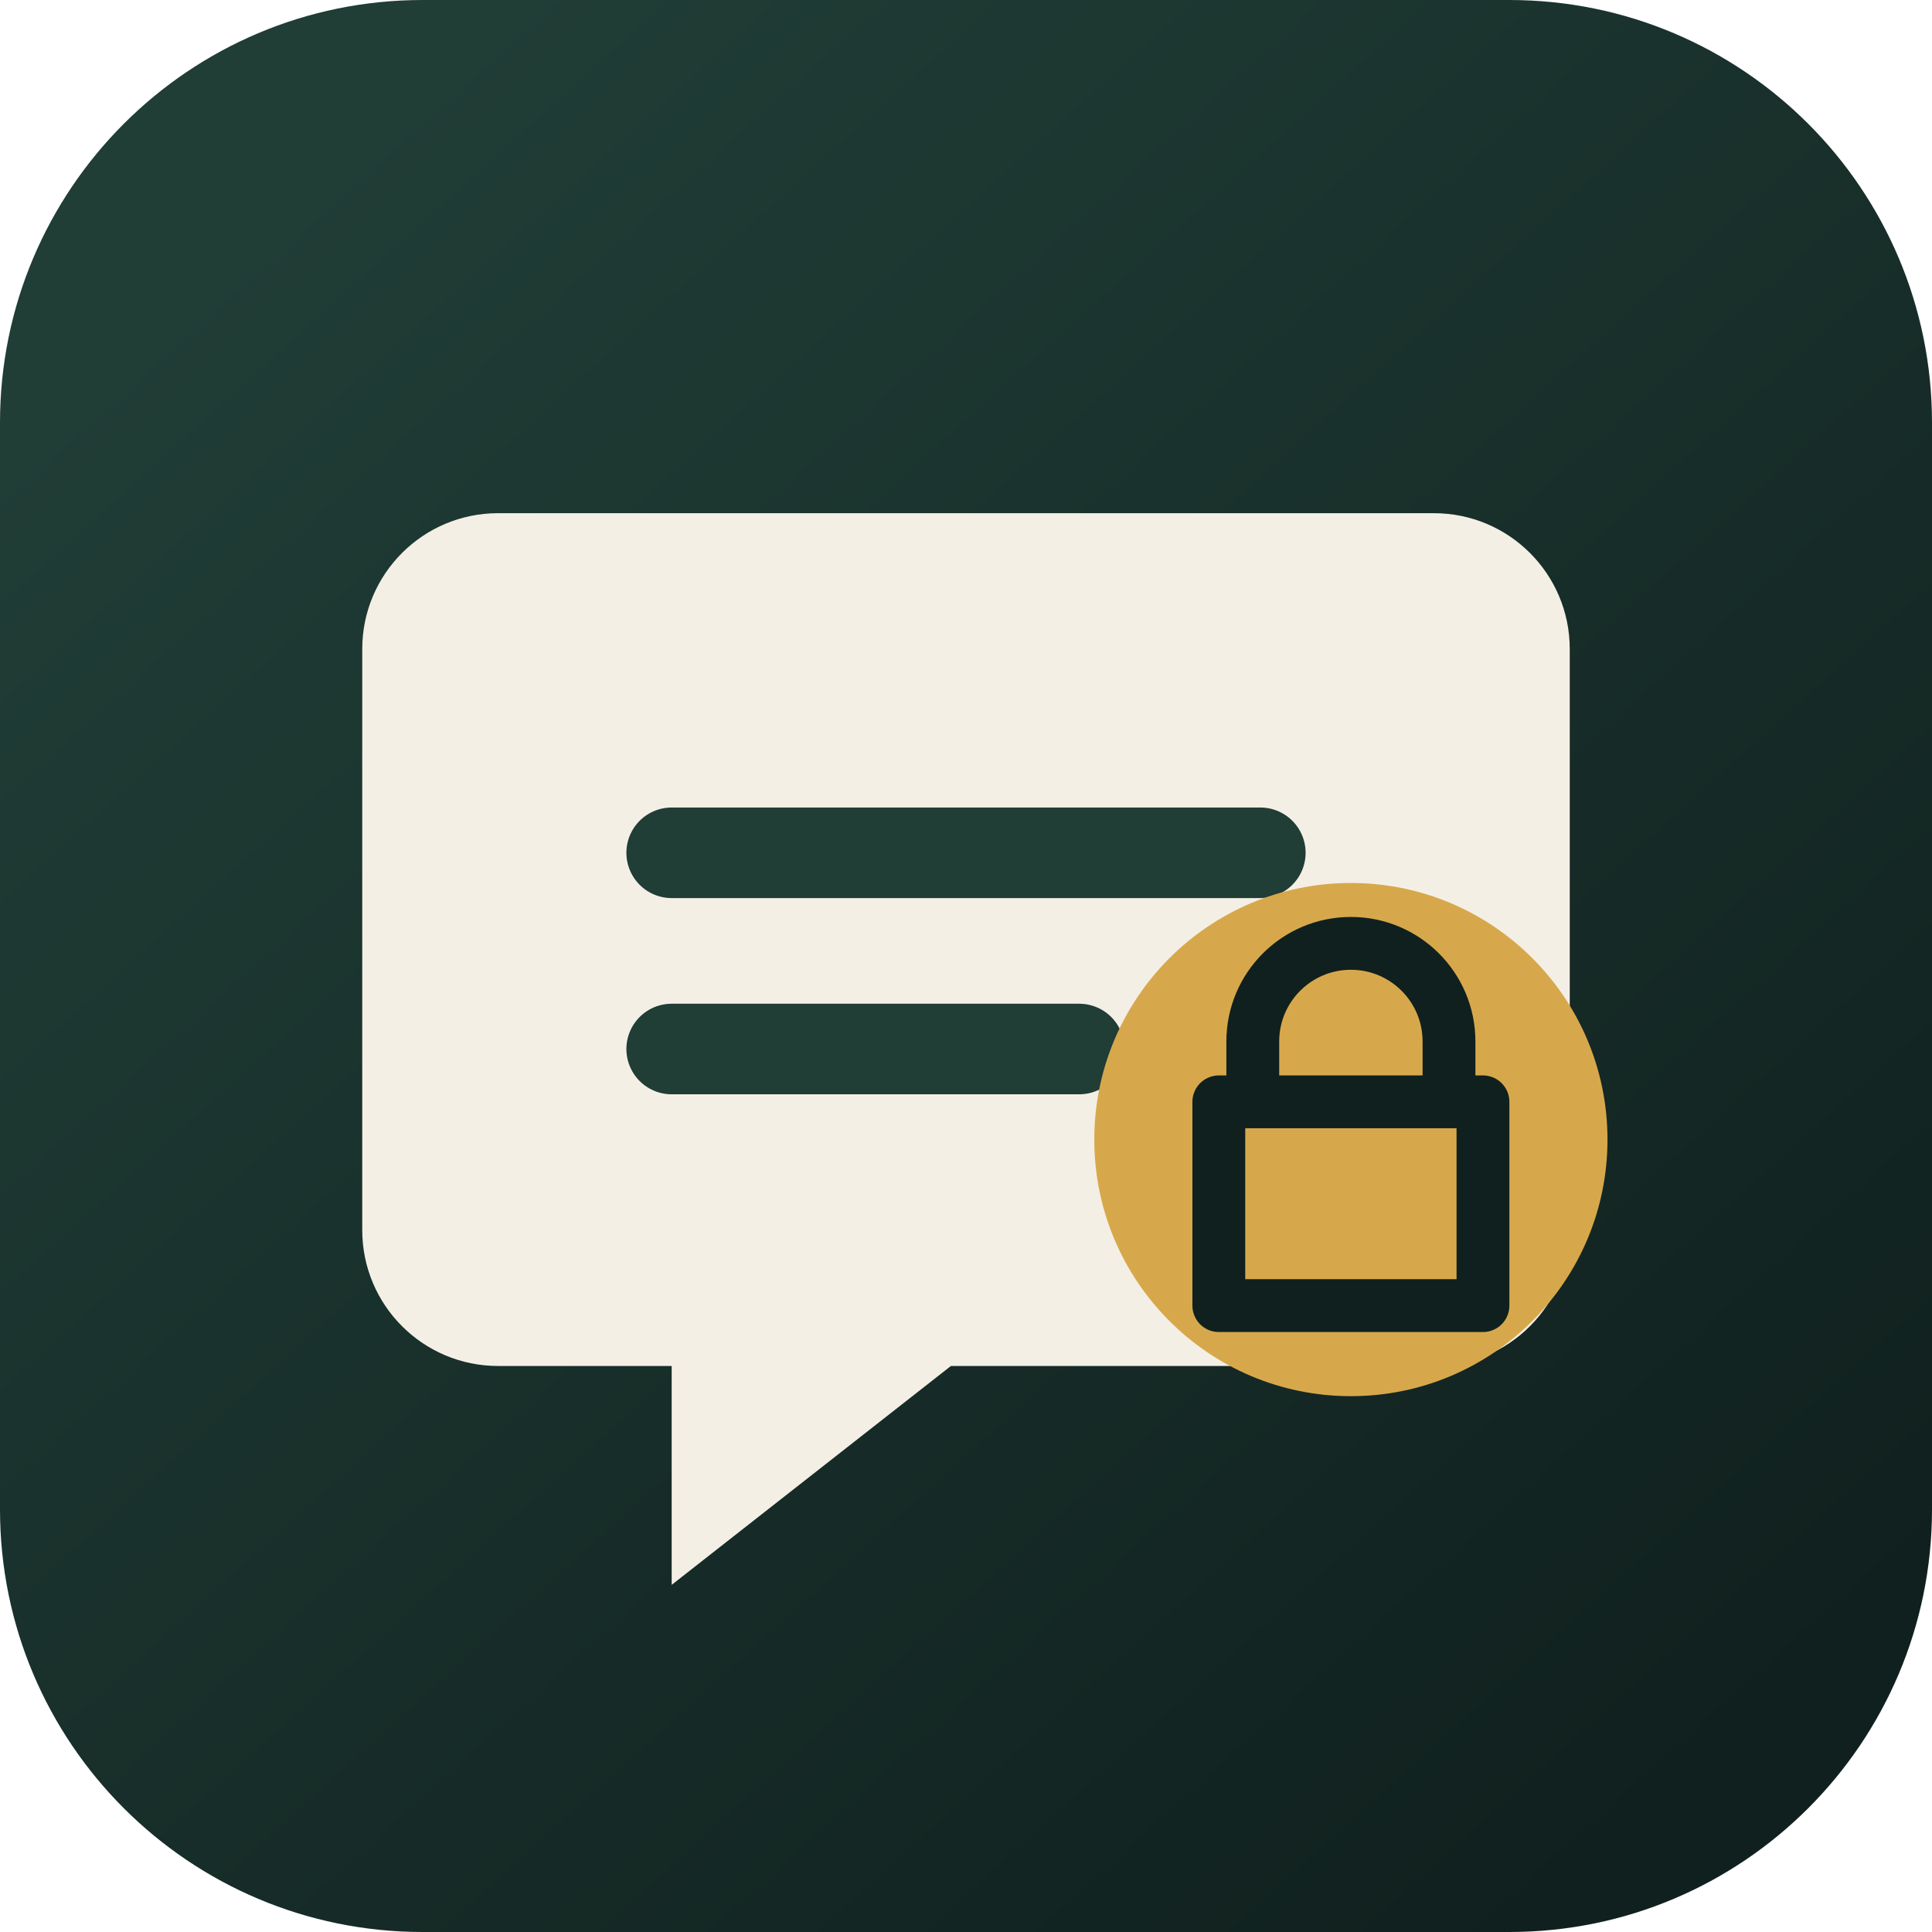
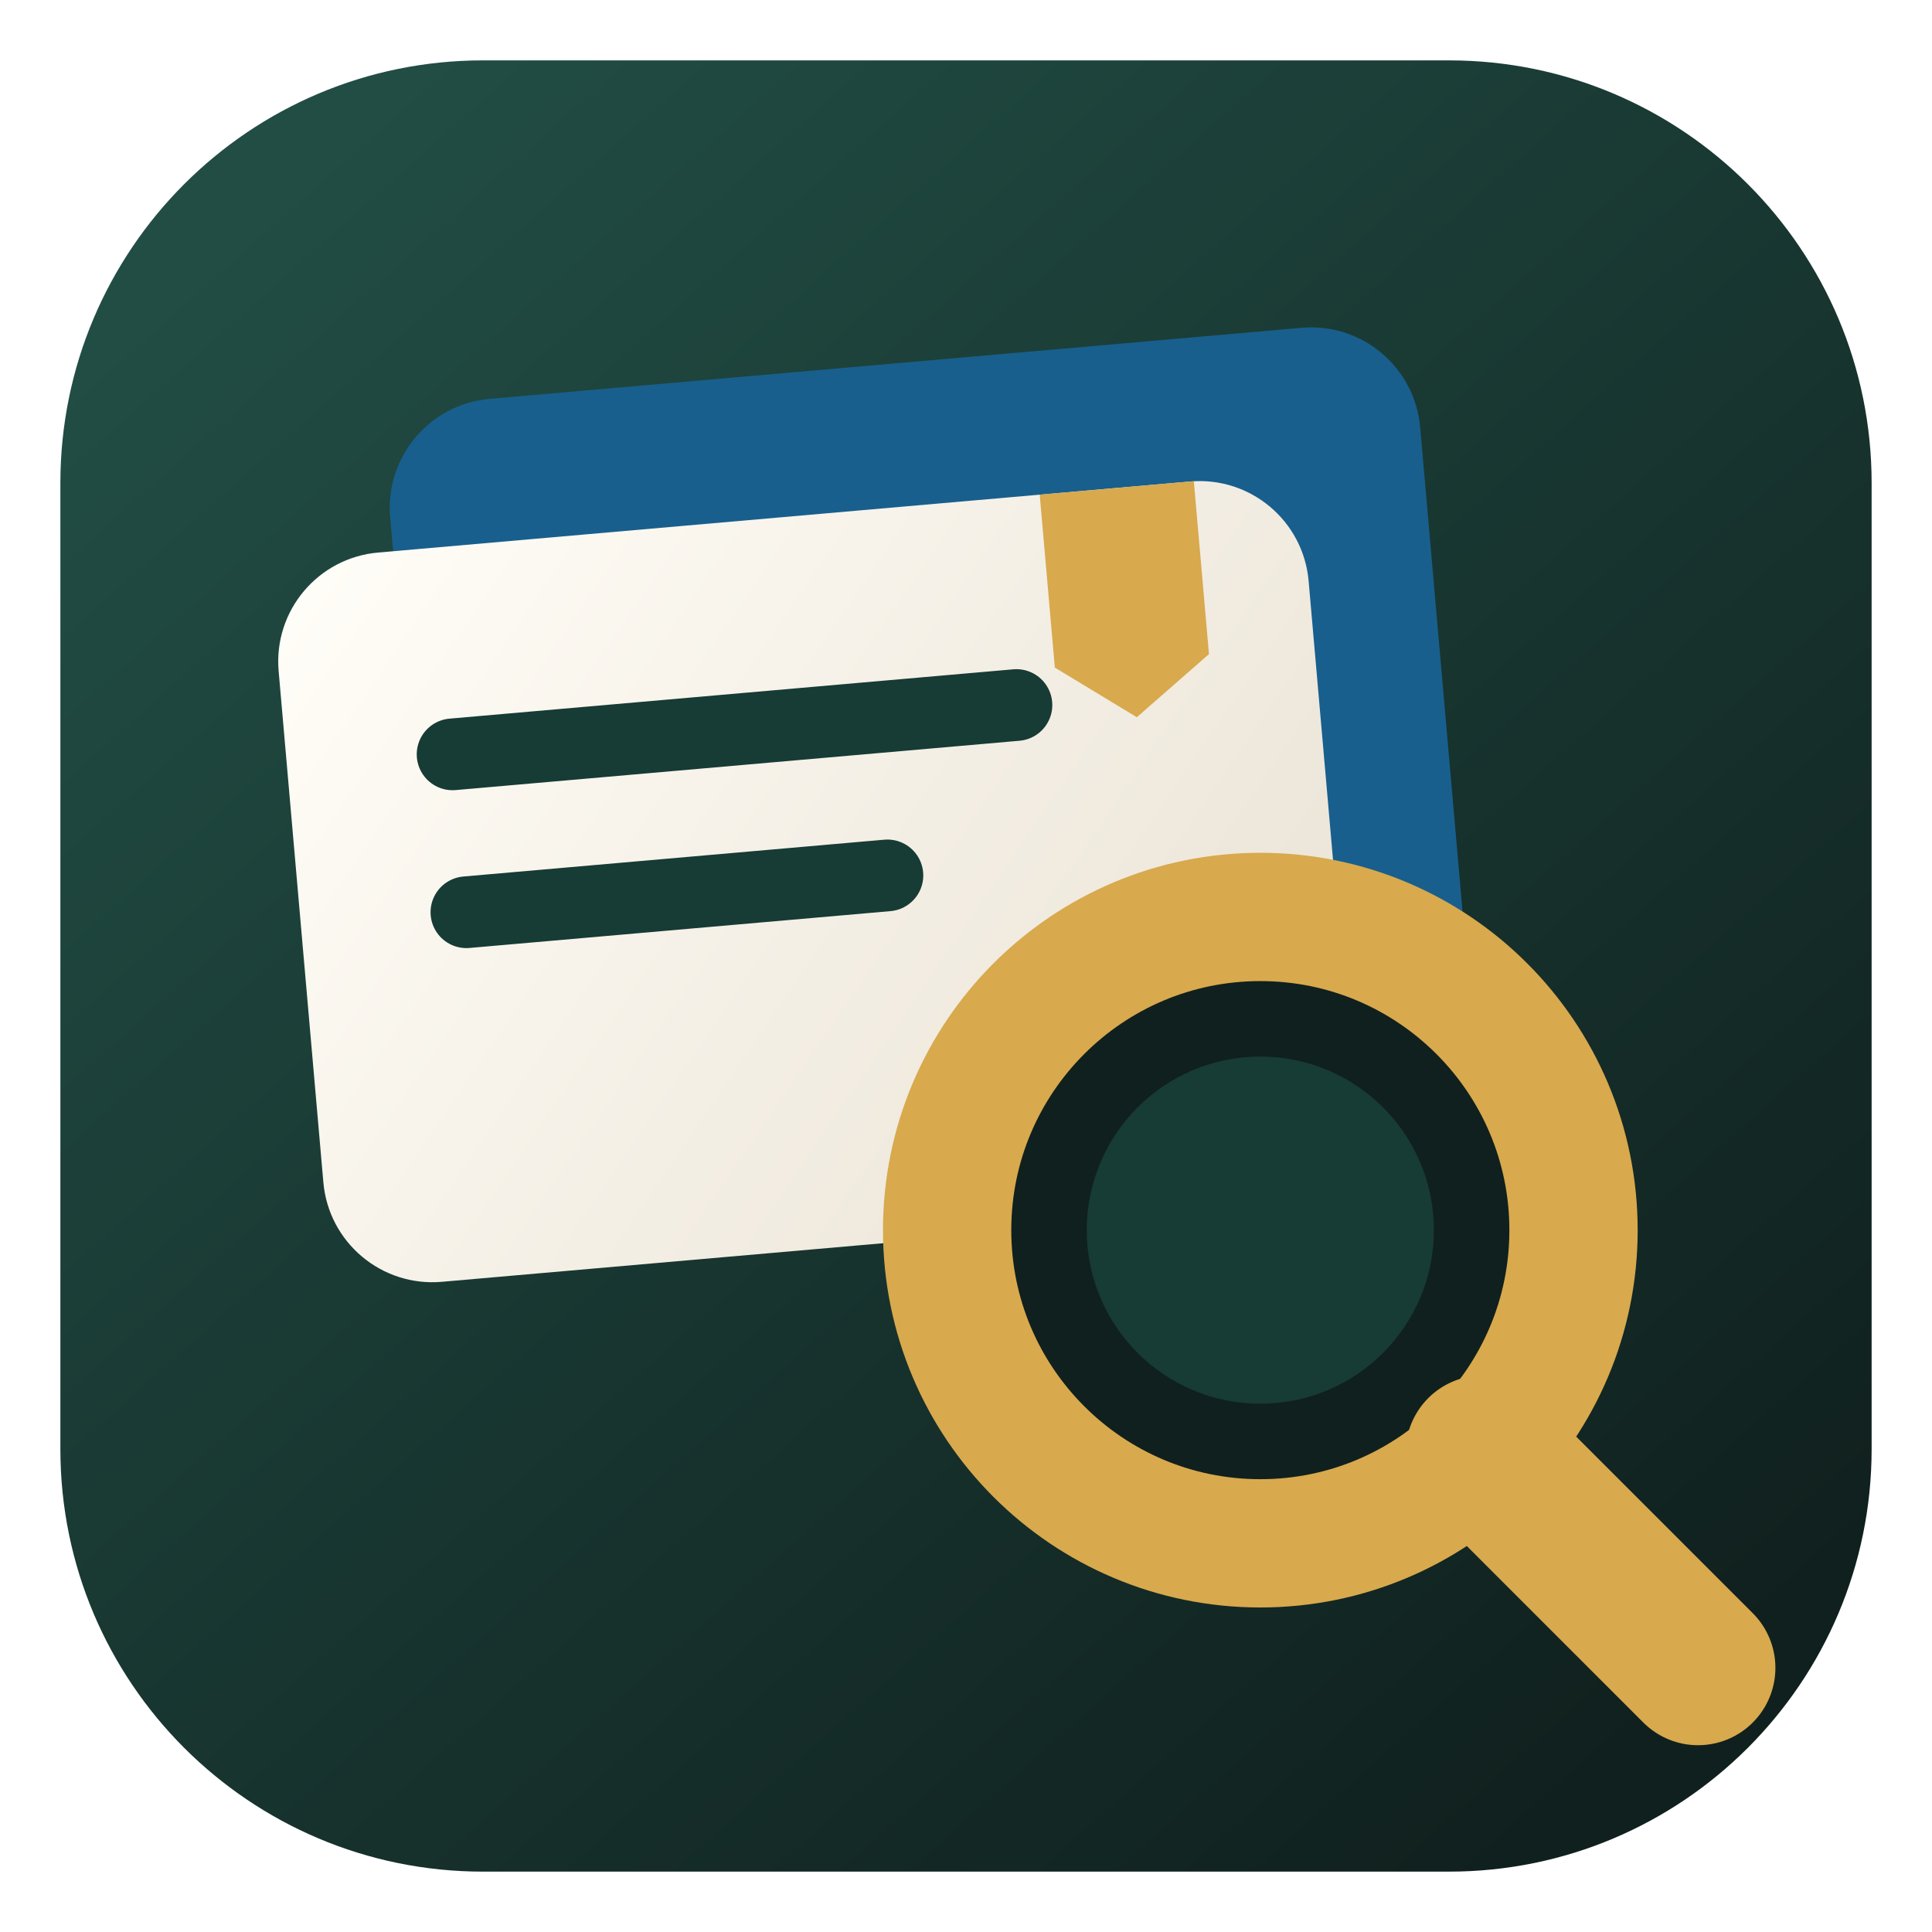
- <svg xmlns="http://www.w3.org/2000/svg" viewBox="0 0 512 512" role="img" aria-labelledby="title">
+ <svg xmlns="http://www.w3.org/2000/svg" viewBox="0 0 1024 1024" role="img" aria-labelledby="title">
  <defs>
-     <linearGradient id="background" x1="72" y1="56" x2="448" y2="472" gradientUnits="userSpaceOnUse">
-       <stop stop-color="#203D36" />
+     <linearGradient id="background" x1="144" y1="104" x2="872" y2="920" gradientUnits="userSpaceOnUse">
+       <stop stop-color="#214D44" />
      <stop offset="1" stop-color="#10201E" />
    </linearGradient>
+     <linearGradient id="archive-card" x1="190" y1="270" x2="702" y2="690" gradientUnits="userSpaceOnUse">
+       <stop stop-color="#FFFDF7" />
+       <stop offset="1" stop-color="#E8E0D2" />
+     </linearGradient>
  </defs>
-   <rect width="512" height="512" rx="112" fill="url(#background)" />
-   <path d="M132 136h248a36 36 0 0 1 36 36v154a36 36 0 0 1-36 36H252l-74 58v-58h-46a36 36 0 0 1-36-36V172a36 36 0 0 1 36-36Z" fill="#F4EFE5" />
-   <path d="M178 226h156M178 278h108" fill="none" stroke="#203D36" stroke-width="24" stroke-linecap="round" />
-   <circle cx="358" cy="302" r="68" fill="#D7A84B" />
-   <path d="M332 292v-16a26 26 0 0 1 52 0v16m-61 0h70v54h-70Z" fill="none" stroke="#10201E" stroke-width="14" stroke-linejoin="round" />
+   <rect x="32" y="32" width="960" height="960" rx="224" fill="url(#background)" />
+   <g transform="rotate(-5 470 460)">
+     <rect x="224" y="194" width="548" height="388" rx="58" fill="#185F8D" />
+     <rect x="158" y="270" width="548" height="388" rx="58" fill="url(#archive-card)" />
+     <path d="M246 380h300M246 464h224" fill="none" stroke="#173B35" stroke-width="38" stroke-linecap="round" />
+     <path d="M568 270h82v92l-41 30-41-30Z" fill="#D8A94D" />
+   </g>
+   <g>
+     <circle cx="668" cy="652" r="166" fill="#10201E" stroke="#D8A94D" stroke-width="68" />
+     <path d="M786 770 900 884" fill="none" stroke="#D8A94D" stroke-width="82" stroke-linecap="round" />
+     <circle cx="668" cy="652" r="92" fill="#173B35" />
+   </g>
</svg>
